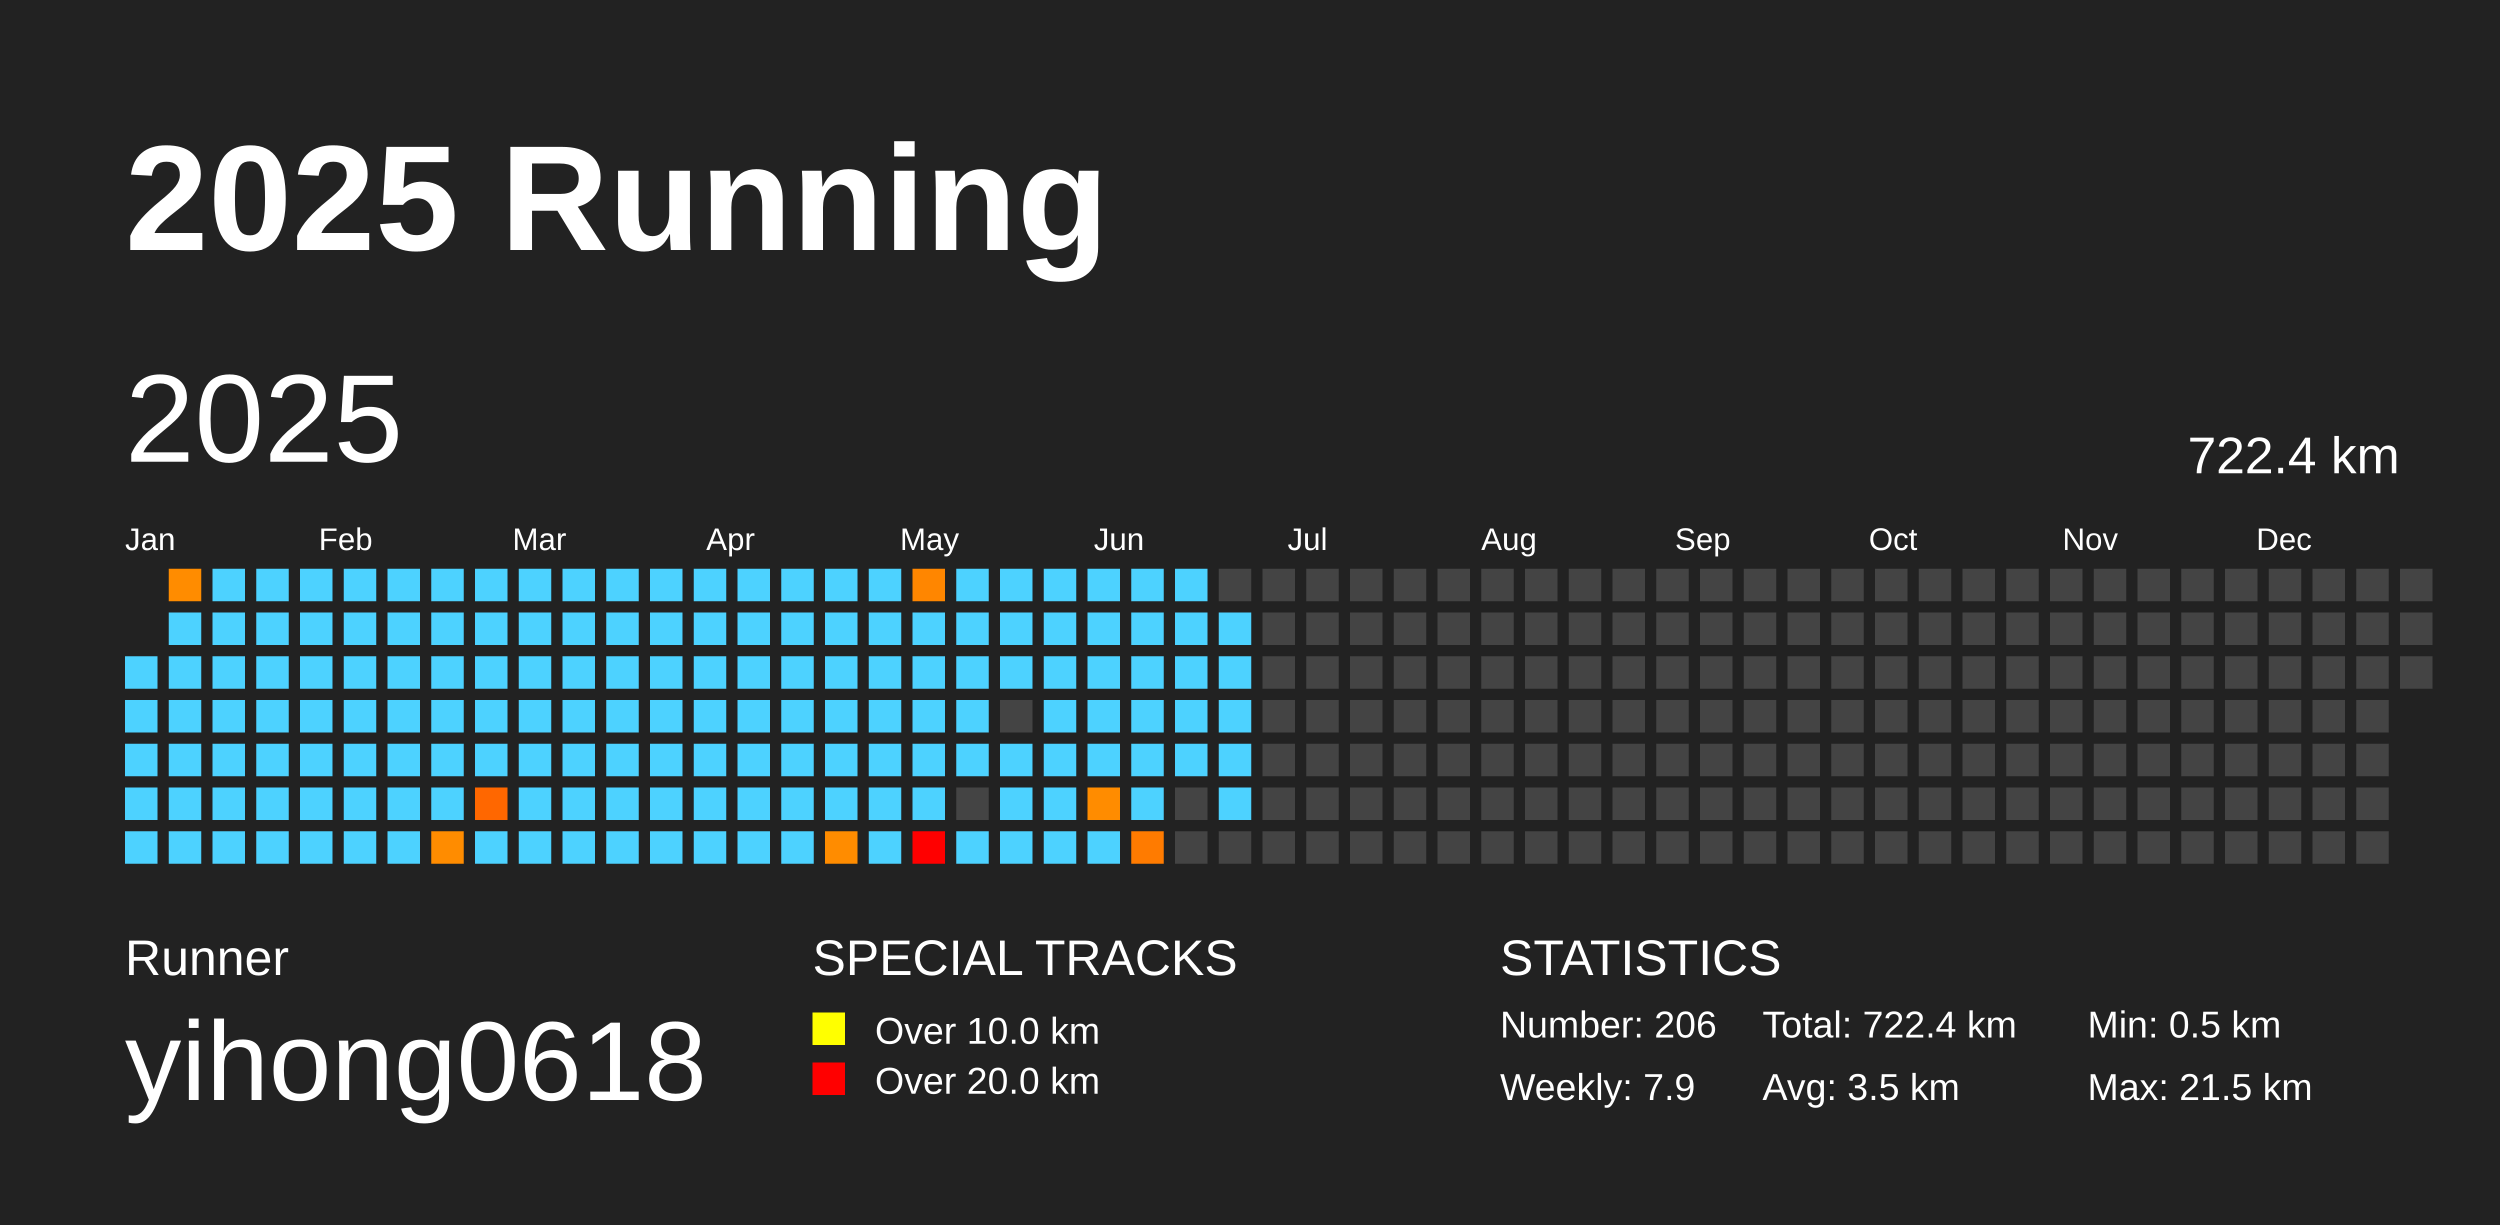
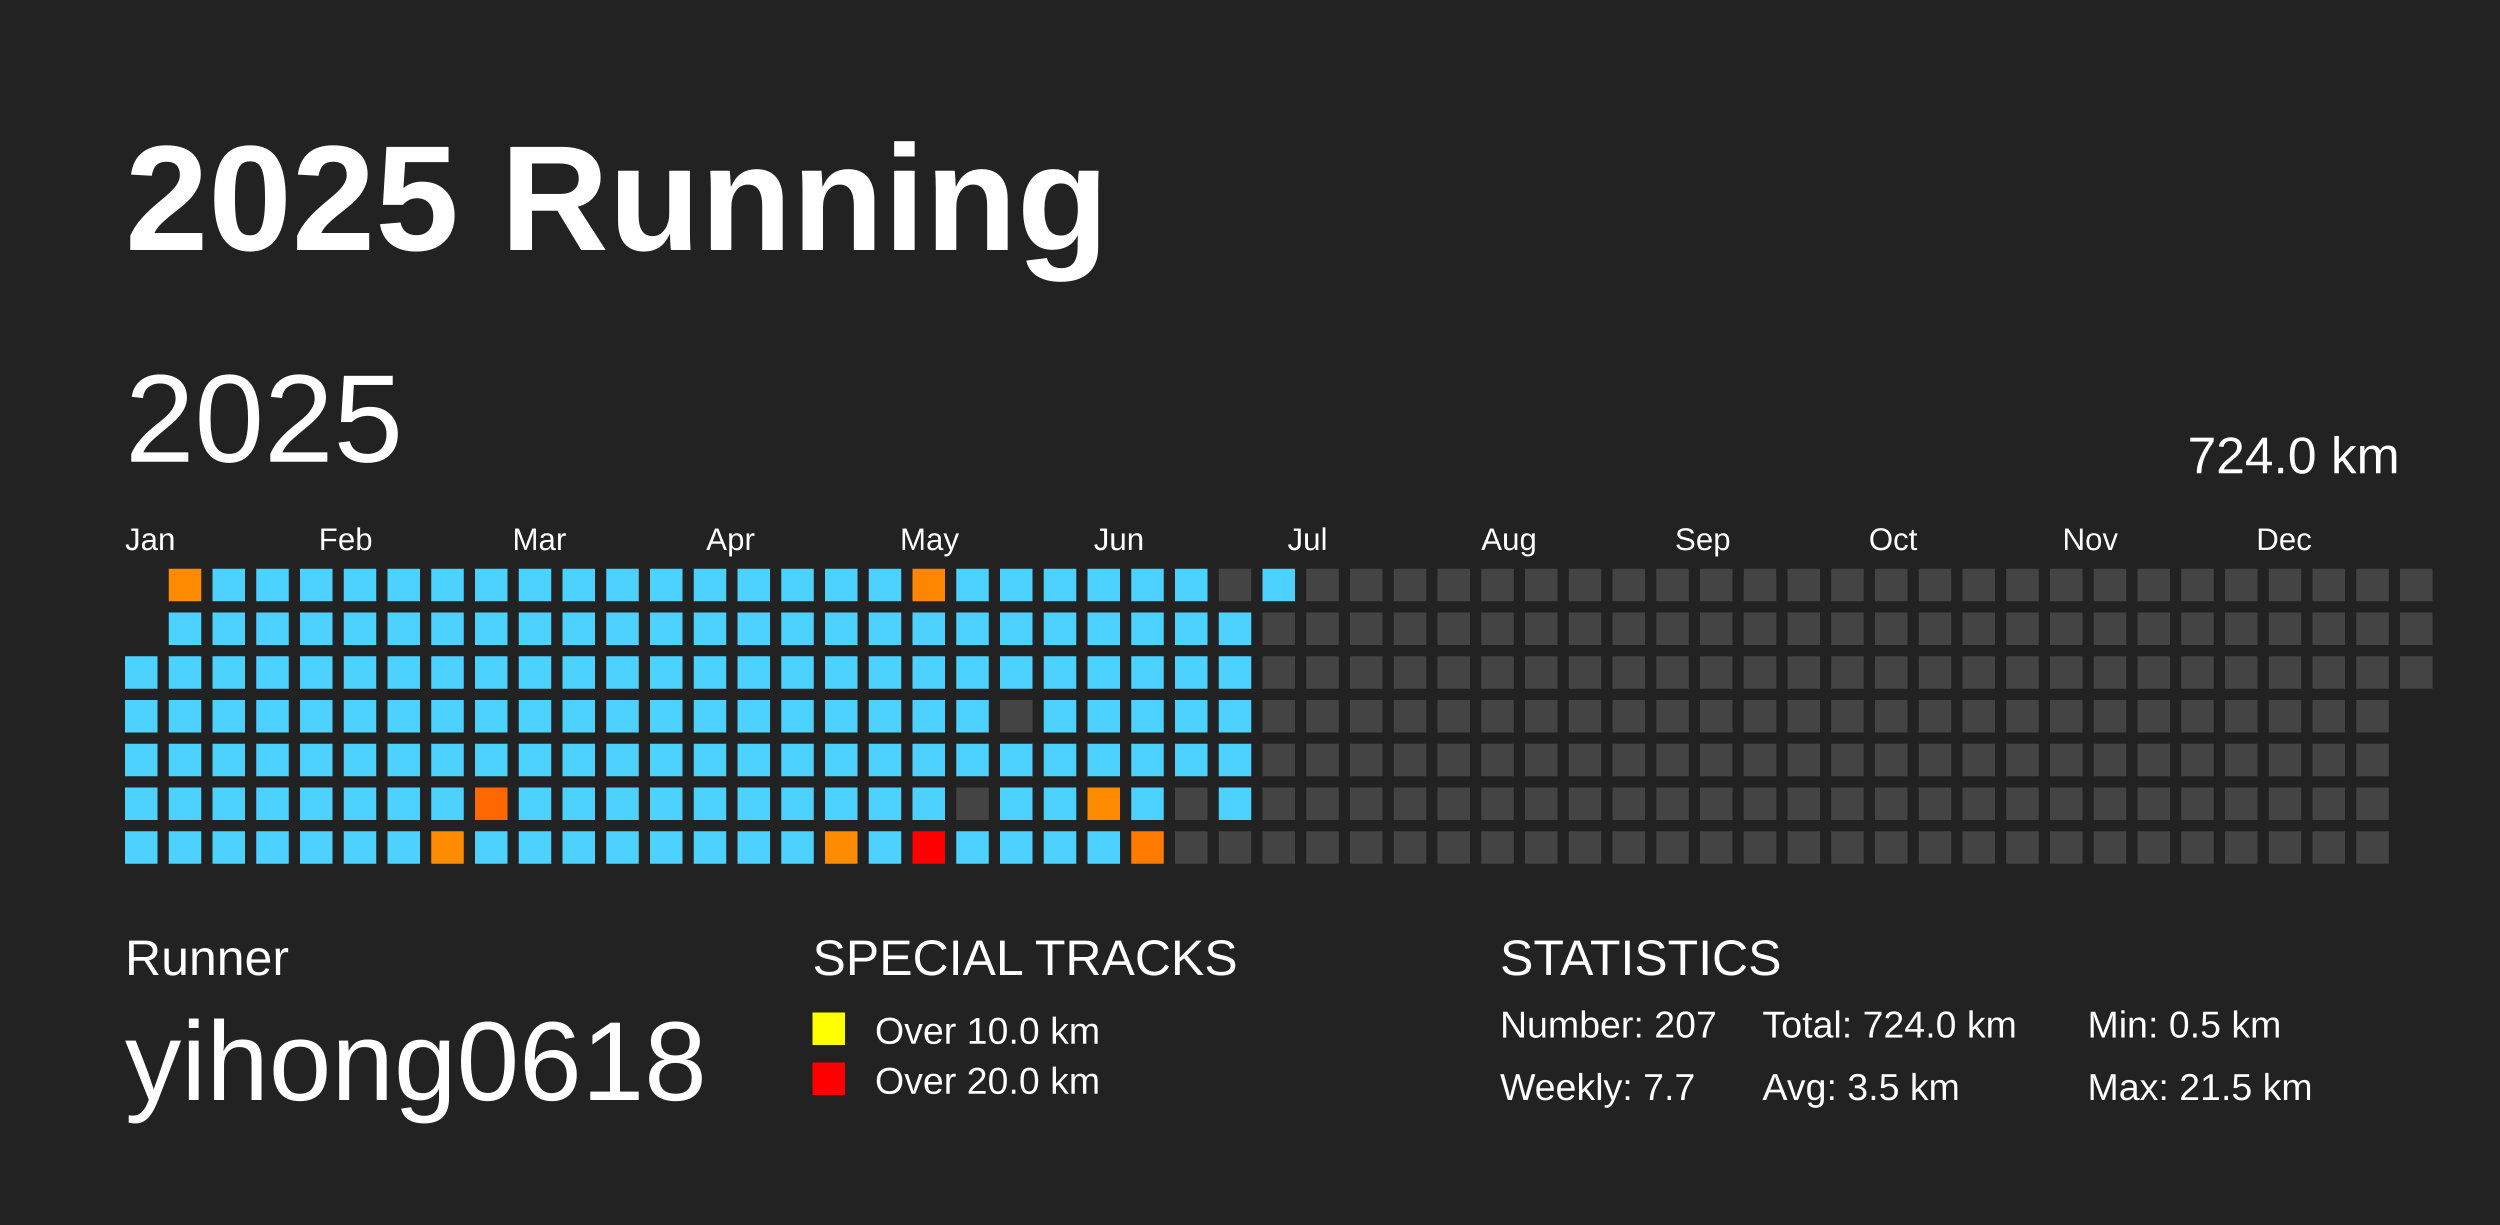
<svg xmlns="http://www.w3.org/2000/svg" baseProfile="full" height="98mm" version="1.1" viewBox="0,0,200,98" width="200mm">
  <defs />
  <rect fill="#222222" height="98" width="200" x="0" y="0" />
  <text fill="#FFFFFF" style="font-size:12px; font-family:Arial; font-weight:bold;" x="10" y="20">2025 Running</text>
  <text fill="#FFFFFF" style="font-size:4px; font-family:Arial" x="10" y="78">Runner</text>
  <text fill="#FFFFFF" style="font-size:9px; font-family:Arial" x="10" y="88">yihong0618</text>
  <text fill="#FFFFFF" style="font-size:4px; font-family:Arial" x="65" y="78">SPECIAL TRACKS</text>
  <rect fill="yellow" height="2.6" width="2.6" x="65" y="81" />
  <text fill="#FFFFFF" style="font-size:3px; font-family:Arial" x="70" y="83.5">Over 10.0 km</text>
  <rect fill="red" height="2.6" width="2.6" x="65" y="85" />
  <text fill="#FFFFFF" style="font-size:3px; font-family:Arial" x="70" y="87.5">Over 20.0 km</text>
  <text fill="#FFFFFF" style="font-size:4px; font-family:Arial" x="120" y="78">STATISTICS</text>
-   <text fill="#FFFFFF" style="font-size:3px; font-family:Arial" x="120" y="83">Number: 206</text>
-   <text fill="#FFFFFF" style="font-size:3px; font-family:Arial" x="120" y="88">Weekly: 7.9</text>
-   <text fill="#FFFFFF" style="font-size:3px; font-family:Arial" x="141" y="83">Total: 722.4 km</text>
+   <text fill="#FFFFFF" style="font-size:3px; font-family:Arial" x="120" y="83">Number: 207</text>
+   <text fill="#FFFFFF" style="font-size:3px; font-family:Arial" x="120" y="88">Weekly: 7.7</text>
+   <text fill="#FFFFFF" style="font-size:3px; font-family:Arial" x="141" y="83">Total: 724.0 km</text>
  <text fill="#FFFFFF" style="font-size:3px; font-family:Arial" x="141" y="88">Avg: 3.5 km</text>
  <text fill="#FFFFFF" style="font-size:3px; font-family:Arial" x="167" y="83">Min: 0.5 km</text>
  <text fill="#FFFFFF" style="font-size:3px; font-family:Arial" x="167" y="88">Max: 21.5 km</text>
  <text dominant-baseline="hanging" fill="#FFFFFF" style="font-size:10.0px; font-family:Arial;" x="10" y="30">2025</text>
-   <text dominant-baseline="hanging" fill="#FFFFFF" style="font-size:4.125px; font-family:Arial;" x="175" y="35">722.4 km</text>
+   <text dominant-baseline="hanging" fill="#FFFFFF" style="font-size:4.125px; font-family:Arial;" x="175" y="35">724.0 km</text>
  <text fill="#FFFFFF" style="font-size:2.5px; font-family:Arial" x="10.0" y="44">Jan</text>
  <text fill="#FFFFFF" style="font-size:2.5px; font-family:Arial" x="25.5" y="44">Feb</text>
  <text fill="#FFFFFF" style="font-size:2.5px; font-family:Arial" x="41.0" y="44">Mar</text>
  <text fill="#FFFFFF" style="font-size:2.5px; font-family:Arial" x="56.5" y="44">Apr</text>
  <text fill="#FFFFFF" style="font-size:2.5px; font-family:Arial" x="72.0" y="44">May</text>
  <text fill="#FFFFFF" style="font-size:2.5px; font-family:Arial" x="87.5" y="44">Jun</text>
  <text fill="#FFFFFF" style="font-size:2.5px; font-family:Arial" x="103.0" y="44">Jul</text>
  <text fill="#FFFFFF" style="font-size:2.5px; font-family:Arial" x="118.5" y="44">Aug</text>
  <text fill="#FFFFFF" style="font-size:2.5px; font-family:Arial" x="134.0" y="44">Sep</text>
  <text fill="#FFFFFF" style="font-size:2.5px; font-family:Arial" x="149.5" y="44">Oct</text>
  <text fill="#FFFFFF" style="font-size:2.5px; font-family:Arial" x="165.0" y="44">Nov</text>
  <text fill="#FFFFFF" style="font-size:2.5px; font-family:Arial" x="180.5" y="44">Dec</text>
  <rect fill="#4dd2ff" height="2.6" width="2.6" x="10.0" y="52.5" />
  <rect fill="#4dd2ff" height="2.6" width="2.6" x="10.0" y="56.0" />
  <rect fill="#4dd2ff" height="2.6" width="2.6" x="10.0" y="59.5" />
  <rect fill="#4dd2ff" height="2.6" width="2.6" x="10.0" y="63.0" />
  <rect fill="#4dd2ff" height="2.6" width="2.6" x="10.0" y="66.5" />
  <rect fill="#ff8c00" height="2.6" width="2.6" x="13.5" y="45.5" />
  <rect fill="#4dd2ff" height="2.6" width="2.6" x="13.5" y="49.0" />
  <rect fill="#4dd2ff" height="2.6" width="2.6" x="13.5" y="52.5" />
  <rect fill="#4dd2ff" height="2.6" width="2.6" x="13.5" y="56.0" />
  <rect fill="#4dd2ff" height="2.6" width="2.6" x="13.5" y="59.5" />
  <rect fill="#4dd2ff" height="2.6" width="2.6" x="13.5" y="63.0" />
  <rect fill="#4dd2ff" height="2.6" width="2.6" x="13.5" y="66.5" />
  <rect fill="#4dd2ff" height="2.6" width="2.6" x="17.0" y="45.5" />
  <rect fill="#4dd2ff" height="2.6" width="2.6" x="17.0" y="49.0" />
  <rect fill="#4dd2ff" height="2.6" width="2.6" x="17.0" y="52.5" />
  <rect fill="#4dd2ff" height="2.6" width="2.6" x="17.0" y="56.0" />
  <rect fill="#4dd2ff" height="2.6" width="2.6" x="17.0" y="59.5" />
  <rect fill="#4dd2ff" height="2.6" width="2.6" x="17.0" y="63.0" />
  <rect fill="#4dd2ff" height="2.6" width="2.6" x="17.0" y="66.5" />
  <rect fill="#4dd2ff" height="2.6" width="2.6" x="20.5" y="45.5" />
  <rect fill="#4dd2ff" height="2.6" width="2.6" x="20.5" y="49.0" />
  <rect fill="#4dd2ff" height="2.6" width="2.6" x="20.5" y="52.5" />
  <rect fill="#4dd2ff" height="2.6" width="2.6" x="20.5" y="56.0" />
  <rect fill="#4dd2ff" height="2.6" width="2.6" x="20.5" y="59.5" />
  <rect fill="#4dd2ff" height="2.6" width="2.6" x="20.5" y="63.0" />
  <rect fill="#4dd2ff" height="2.6" width="2.6" x="20.5" y="66.5" />
  <rect fill="#4dd2ff" height="2.6" width="2.6" x="24.0" y="45.5" />
  <rect fill="#4dd2ff" height="2.6" width="2.6" x="24.0" y="49.0" />
  <rect fill="#4dd2ff" height="2.6" width="2.6" x="24.0" y="52.5" />
  <rect fill="#4dd2ff" height="2.6" width="2.6" x="24.0" y="56.0" />
  <rect fill="#4dd2ff" height="2.6" width="2.6" x="24.0" y="59.5" />
  <rect fill="#4dd2ff" height="2.6" width="2.6" x="24.0" y="63.0" />
  <rect fill="#4dd2ff" height="2.6" width="2.6" x="24.0" y="66.5" />
  <rect fill="#4dd2ff" height="2.6" width="2.6" x="27.5" y="45.5" />
  <rect fill="#4dd2ff" height="2.6" width="2.6" x="27.5" y="49.0" />
  <rect fill="#4dd2ff" height="2.6" width="2.6" x="27.5" y="52.5" />
  <rect fill="#4dd2ff" height="2.6" width="2.6" x="27.5" y="56.0" />
  <rect fill="#4dd2ff" height="2.6" width="2.6" x="27.5" y="59.5" />
  <rect fill="#4dd2ff" height="2.6" width="2.6" x="27.5" y="63.0" />
  <rect fill="#4dd2ff" height="2.6" width="2.6" x="27.5" y="66.5" />
  <rect fill="#4dd2ff" height="2.6" width="2.6" x="31.0" y="45.5" />
  <rect fill="#4dd2ff" height="2.6" width="2.6" x="31.0" y="49.0" />
  <rect fill="#4dd2ff" height="2.6" width="2.6" x="31.0" y="52.5" />
  <rect fill="#4dd2ff" height="2.6" width="2.6" x="31.0" y="56.0" />
  <rect fill="#4dd2ff" height="2.6" width="2.6" x="31.0" y="59.5" />
  <rect fill="#4dd2ff" height="2.6" width="2.6" x="31.0" y="63.0" />
  <rect fill="#4dd2ff" height="2.6" width="2.6" x="31.0" y="66.5" />
  <rect fill="#4dd2ff" height="2.6" width="2.6" x="34.5" y="45.5" />
  <rect fill="#4dd2ff" height="2.6" width="2.6" x="34.5" y="49.0" />
  <rect fill="#4dd2ff" height="2.6" width="2.6" x="34.5" y="52.5" />
  <rect fill="#4dd2ff" height="2.6" width="2.6" x="34.5" y="56.0" />
  <rect fill="#4dd2ff" height="2.6" width="2.6" x="34.5" y="59.5" />
  <rect fill="#4dd2ff" height="2.6" width="2.6" x="34.5" y="63.0" />
  <rect fill="#ff8c00" height="2.6" width="2.6" x="34.5" y="66.5" />
  <rect fill="#4dd2ff" height="2.6" width="2.6" x="38.0" y="45.5" />
  <rect fill="#4dd2ff" height="2.6" width="2.6" x="38.0" y="49.0" />
  <rect fill="#4dd2ff" height="2.6" width="2.6" x="38.0" y="52.5" />
  <rect fill="#4dd2ff" height="2.6" width="2.6" x="38.0" y="56.0" />
  <rect fill="#4dd2ff" height="2.6" width="2.6" x="38.0" y="59.5" />
  <rect fill="#ff6700" height="2.6" width="2.6" x="38.0" y="63.0" />
  <rect fill="#4dd2ff" height="2.6" width="2.6" x="38.0" y="66.5" />
  <rect fill="#4dd2ff" height="2.6" width="2.6" x="41.5" y="45.5" />
  <rect fill="#4dd2ff" height="2.6" width="2.6" x="41.5" y="49.0" />
  <rect fill="#4dd2ff" height="2.6" width="2.6" x="41.5" y="52.5" />
  <rect fill="#4dd2ff" height="2.6" width="2.6" x="41.5" y="56.0" />
  <rect fill="#4dd2ff" height="2.6" width="2.6" x="41.5" y="59.5" />
  <rect fill="#4dd2ff" height="2.6" width="2.6" x="41.5" y="63.0" />
  <rect fill="#4dd2ff" height="2.6" width="2.6" x="41.5" y="66.5" />
  <rect fill="#4dd2ff" height="2.6" width="2.6" x="45.0" y="45.5" />
  <rect fill="#4dd2ff" height="2.6" width="2.6" x="45.0" y="49.0" />
  <rect fill="#4dd2ff" height="2.6" width="2.6" x="45.0" y="52.5" />
  <rect fill="#4dd2ff" height="2.6" width="2.6" x="45.0" y="56.0" />
  <rect fill="#4dd2ff" height="2.6" width="2.6" x="45.0" y="59.5" />
  <rect fill="#4dd2ff" height="2.6" width="2.6" x="45.0" y="63.0" />
  <rect fill="#4dd2ff" height="2.6" width="2.6" x="45.0" y="66.5" />
  <rect fill="#4dd2ff" height="2.6" width="2.6" x="48.5" y="45.5" />
  <rect fill="#4dd2ff" height="2.6" width="2.6" x="48.5" y="49.0" />
  <rect fill="#4dd2ff" height="2.6" width="2.6" x="48.5" y="52.5" />
  <rect fill="#4dd2ff" height="2.6" width="2.6" x="48.5" y="56.0" />
  <rect fill="#4dd2ff" height="2.6" width="2.6" x="48.5" y="59.5" />
  <rect fill="#4dd2ff" height="2.6" width="2.6" x="48.5" y="63.0" />
  <rect fill="#4dd2ff" height="2.6" width="2.6" x="48.5" y="66.5" />
  <rect fill="#4dd2ff" height="2.6" width="2.6" x="52.0" y="45.5" />
  <rect fill="#4dd2ff" height="2.6" width="2.6" x="52.0" y="49.0" />
  <rect fill="#4dd2ff" height="2.6" width="2.6" x="52.0" y="52.5" />
  <rect fill="#4dd2ff" height="2.6" width="2.6" x="52.0" y="56.0" />
  <rect fill="#4dd2ff" height="2.6" width="2.6" x="52.0" y="59.5" />
  <rect fill="#4dd2ff" height="2.6" width="2.6" x="52.0" y="63.0" />
  <rect fill="#4dd2ff" height="2.6" width="2.6" x="52.0" y="66.5" />
  <rect fill="#4dd2ff" height="2.6" width="2.6" x="55.5" y="45.5" />
  <rect fill="#4dd2ff" height="2.6" width="2.6" x="55.5" y="49.0" />
  <rect fill="#4dd2ff" height="2.6" width="2.6" x="55.5" y="52.5" />
  <rect fill="#4dd2ff" height="2.6" width="2.6" x="55.5" y="56.0" />
  <rect fill="#4dd2ff" height="2.6" width="2.6" x="55.5" y="59.5" />
  <rect fill="#4dd2ff" height="2.6" width="2.6" x="55.5" y="63.0" />
  <rect fill="#4dd2ff" height="2.6" width="2.6" x="55.5" y="66.5" />
  <rect fill="#4dd2ff" height="2.6" width="2.6" x="59.0" y="45.5" />
  <rect fill="#4dd2ff" height="2.6" width="2.6" x="59.0" y="49.0" />
  <rect fill="#4dd2ff" height="2.6" width="2.6" x="59.0" y="52.5" />
  <rect fill="#4dd2ff" height="2.6" width="2.6" x="59.0" y="56.0" />
  <rect fill="#4dd2ff" height="2.6" width="2.6" x="59.0" y="59.5" />
  <rect fill="#4dd2ff" height="2.6" width="2.6" x="59.0" y="63.0" />
  <rect fill="#4dd2ff" height="2.6" width="2.6" x="59.0" y="66.5" />
  <rect fill="#4dd2ff" height="2.6" width="2.6" x="62.5" y="45.5" />
  <rect fill="#4dd2ff" height="2.6" width="2.6" x="62.5" y="49.0" />
  <rect fill="#4dd2ff" height="2.6" width="2.6" x="62.5" y="52.5" />
  <rect fill="#4dd2ff" height="2.6" width="2.6" x="62.5" y="56.0" />
  <rect fill="#4dd2ff" height="2.6" width="2.6" x="62.5" y="59.5" />
  <rect fill="#4dd2ff" height="2.6" width="2.6" x="62.5" y="63.0" />
  <rect fill="#4dd2ff" height="2.6" width="2.6" x="62.5" y="66.5" />
  <rect fill="#4dd2ff" height="2.6" width="2.6" x="66.0" y="45.5" />
  <rect fill="#4dd2ff" height="2.6" width="2.6" x="66.0" y="49.0" />
  <rect fill="#4dd2ff" height="2.6" width="2.6" x="66.0" y="52.5" />
  <rect fill="#4dd2ff" height="2.6" width="2.6" x="66.0" y="56.0" />
  <rect fill="#4dd2ff" height="2.6" width="2.6" x="66.0" y="59.5" />
  <rect fill="#4dd2ff" height="2.6" width="2.6" x="66.0" y="63.0" />
  <rect fill="#ff8c00" height="2.6" width="2.6" x="66.0" y="66.5" />
  <rect fill="#4dd2ff" height="2.6" width="2.6" x="69.5" y="45.5" />
  <rect fill="#4dd2ff" height="2.6" width="2.6" x="69.5" y="49.0" />
  <rect fill="#4dd2ff" height="2.6" width="2.6" x="69.5" y="52.5" />
  <rect fill="#4dd2ff" height="2.6" width="2.6" x="69.5" y="56.0" />
  <rect fill="#4dd2ff" height="2.6" width="2.6" x="69.5" y="59.5" />
  <rect fill="#4dd2ff" height="2.6" width="2.6" x="69.5" y="63.0" />
  <rect fill="#4dd2ff" height="2.6" width="2.6" x="69.5" y="66.5" />
  <rect fill="#ff8600" height="2.6" width="2.6" x="73.0" y="45.5" />
  <rect fill="#4dd2ff" height="2.6" width="2.6" x="73.0" y="49.0" />
  <rect fill="#4dd2ff" height="2.6" width="2.6" x="73.0" y="52.5" />
  <rect fill="#4dd2ff" height="2.6" width="2.6" x="73.0" y="56.0" />
  <rect fill="#4dd2ff" height="2.6" width="2.6" x="73.0" y="59.5" />
  <rect fill="#4dd2ff" height="2.6" width="2.6" x="73.0" y="63.0" />
  <rect fill="red" height="2.6" width="2.6" x="73.0" y="66.5" />
  <rect fill="#4dd2ff" height="2.6" width="2.6" x="76.5" y="45.5" />
  <rect fill="#4dd2ff" height="2.6" width="2.6" x="76.5" y="49.0" />
  <rect fill="#4dd2ff" height="2.6" width="2.6" x="76.5" y="52.5" />
  <rect fill="#4dd2ff" height="2.6" width="2.6" x="76.5" y="56.0" />
  <rect fill="#4dd2ff" height="2.6" width="2.6" x="76.5" y="59.5" />
  <rect fill="#444444" height="2.6" width="2.6" x="76.5" y="63.0" />
  <rect fill="#4dd2ff" height="2.6" width="2.6" x="76.5" y="66.5" />
  <rect fill="#4dd2ff" height="2.6" width="2.6" x="80.0" y="45.5" />
  <rect fill="#4dd2ff" height="2.6" width="2.6" x="80.0" y="49.0" />
  <rect fill="#4dd2ff" height="2.6" width="2.6" x="80.0" y="52.5" />
  <rect fill="#444444" height="2.6" width="2.6" x="80.0" y="56.0" />
  <rect fill="#4dd2ff" height="2.6" width="2.6" x="80.0" y="59.5" />
  <rect fill="#4dd2ff" height="2.6" width="2.6" x="80.0" y="63.0" />
  <rect fill="#4dd2ff" height="2.6" width="2.6" x="80.0" y="66.5" />
  <rect fill="#4dd2ff" height="2.6" width="2.6" x="83.5" y="45.5" />
  <rect fill="#4dd2ff" height="2.6" width="2.6" x="83.5" y="49.0" />
  <rect fill="#4dd2ff" height="2.6" width="2.6" x="83.5" y="52.5" />
  <rect fill="#4dd2ff" height="2.6" width="2.6" x="83.5" y="56.0" />
  <rect fill="#4dd2ff" height="2.6" width="2.6" x="83.5" y="59.5" />
  <rect fill="#4dd2ff" height="2.6" width="2.6" x="83.5" y="63.0" />
  <rect fill="#4dd2ff" height="2.6" width="2.6" x="83.5" y="66.5" />
  <rect fill="#4dd2ff" height="2.6" width="2.6" x="87.0" y="45.5" />
  <rect fill="#4dd2ff" height="2.6" width="2.6" x="87.0" y="49.0" />
  <rect fill="#4dd2ff" height="2.6" width="2.6" x="87.0" y="52.5" />
  <rect fill="#4dd2ff" height="2.6" width="2.6" x="87.0" y="56.0" />
  <rect fill="#4dd2ff" height="2.6" width="2.6" x="87.0" y="59.5" />
  <rect fill="#ff8c00" height="2.6" width="2.6" x="87.0" y="63.0" />
  <rect fill="#4dd2ff" height="2.6" width="2.6" x="87.0" y="66.5" />
  <rect fill="#4dd2ff" height="2.6" width="2.6" x="90.5" y="45.5" />
  <rect fill="#4dd2ff" height="2.6" width="2.6" x="90.5" y="49.0" />
  <rect fill="#4dd2ff" height="2.6" width="2.6" x="90.5" y="52.5" />
  <rect fill="#4dd2ff" height="2.6" width="2.6" x="90.5" y="56.0" />
  <rect fill="#4dd2ff" height="2.6" width="2.6" x="90.5" y="59.5" />
  <rect fill="#4dd2ff" height="2.6" width="2.6" x="90.5" y="63.0" />
  <rect fill="#ff7b00" height="2.6" width="2.6" x="90.5" y="66.5" />
  <rect fill="#4dd2ff" height="2.6" width="2.6" x="94.0" y="45.5" />
  <rect fill="#4dd2ff" height="2.6" width="2.6" x="94.0" y="49.0" />
  <rect fill="#4dd2ff" height="2.6" width="2.6" x="94.0" y="52.5" />
  <rect fill="#4dd2ff" height="2.6" width="2.6" x="94.0" y="56.0" />
  <rect fill="#4dd2ff" height="2.6" width="2.6" x="94.0" y="59.5" />
  <rect fill="#444444" height="2.6" width="2.6" x="94.0" y="63.0" />
  <rect fill="#444444" height="2.6" width="2.6" x="94.0" y="66.5" />
  <rect fill="#444444" height="2.6" width="2.6" x="97.5" y="45.5" />
  <rect fill="#4dd2ff" height="2.6" width="2.6" x="97.5" y="49.0" />
  <rect fill="#4dd2ff" height="2.6" width="2.6" x="97.5" y="52.5" />
  <rect fill="#4dd2ff" height="2.6" width="2.6" x="97.5" y="56.0" />
  <rect fill="#4dd2ff" height="2.6" width="2.6" x="97.5" y="59.5" />
  <rect fill="#4dd2ff" height="2.6" width="2.6" x="97.5" y="63.0" />
  <rect fill="#444444" height="2.6" width="2.6" x="97.5" y="66.5" />
-   <rect fill="#444444" height="2.6" width="2.6" x="101.0" y="45.5" />
+   <rect fill="#4dd2ff" height="2.6" width="2.6" x="101.0" y="45.5" />
  <rect fill="#444444" height="2.6" width="2.6" x="101.0" y="49.0" />
  <rect fill="#444444" height="2.6" width="2.6" x="101.0" y="52.5" />
  <rect fill="#444444" height="2.6" width="2.6" x="101.0" y="56.0" />
  <rect fill="#444444" height="2.6" width="2.6" x="101.0" y="59.5" />
  <rect fill="#444444" height="2.6" width="2.6" x="101.0" y="63.0" />
  <rect fill="#444444" height="2.6" width="2.6" x="101.0" y="66.5" />
  <rect fill="#444444" height="2.6" width="2.6" x="104.5" y="45.5" />
  <rect fill="#444444" height="2.6" width="2.6" x="104.5" y="49.0" />
  <rect fill="#444444" height="2.6" width="2.6" x="104.5" y="52.5" />
  <rect fill="#444444" height="2.6" width="2.6" x="104.5" y="56.0" />
  <rect fill="#444444" height="2.6" width="2.6" x="104.5" y="59.5" />
  <rect fill="#444444" height="2.6" width="2.6" x="104.5" y="63.0" />
  <rect fill="#444444" height="2.6" width="2.6" x="104.5" y="66.5" />
  <rect fill="#444444" height="2.6" width="2.6" x="108.0" y="45.5" />
  <rect fill="#444444" height="2.6" width="2.6" x="108.0" y="49.0" />
  <rect fill="#444444" height="2.6" width="2.6" x="108.0" y="52.5" />
  <rect fill="#444444" height="2.6" width="2.6" x="108.0" y="56.0" />
  <rect fill="#444444" height="2.6" width="2.6" x="108.0" y="59.5" />
  <rect fill="#444444" height="2.6" width="2.6" x="108.0" y="63.0" />
  <rect fill="#444444" height="2.6" width="2.6" x="108.0" y="66.5" />
  <rect fill="#444444" height="2.6" width="2.6" x="111.5" y="45.5" />
  <rect fill="#444444" height="2.6" width="2.6" x="111.5" y="49.0" />
  <rect fill="#444444" height="2.6" width="2.6" x="111.5" y="52.5" />
  <rect fill="#444444" height="2.6" width="2.6" x="111.5" y="56.0" />
  <rect fill="#444444" height="2.6" width="2.6" x="111.5" y="59.5" />
  <rect fill="#444444" height="2.6" width="2.6" x="111.5" y="63.0" />
  <rect fill="#444444" height="2.6" width="2.6" x="111.5" y="66.5" />
  <rect fill="#444444" height="2.6" width="2.6" x="115.0" y="45.5" />
  <rect fill="#444444" height="2.6" width="2.6" x="115.0" y="49.0" />
  <rect fill="#444444" height="2.6" width="2.6" x="115.0" y="52.5" />
  <rect fill="#444444" height="2.6" width="2.6" x="115.0" y="56.0" />
  <rect fill="#444444" height="2.6" width="2.6" x="115.0" y="59.5" />
  <rect fill="#444444" height="2.6" width="2.6" x="115.0" y="63.0" />
  <rect fill="#444444" height="2.6" width="2.6" x="115.0" y="66.5" />
  <rect fill="#444444" height="2.6" width="2.6" x="118.5" y="45.5" />
  <rect fill="#444444" height="2.6" width="2.6" x="118.5" y="49.0" />
  <rect fill="#444444" height="2.6" width="2.6" x="118.5" y="52.5" />
  <rect fill="#444444" height="2.6" width="2.6" x="118.5" y="56.0" />
  <rect fill="#444444" height="2.6" width="2.6" x="118.5" y="59.5" />
  <rect fill="#444444" height="2.6" width="2.6" x="118.5" y="63.0" />
  <rect fill="#444444" height="2.6" width="2.6" x="118.5" y="66.5" />
  <rect fill="#444444" height="2.6" width="2.6" x="122.0" y="45.5" />
  <rect fill="#444444" height="2.6" width="2.6" x="122.0" y="49.0" />
  <rect fill="#444444" height="2.6" width="2.6" x="122.0" y="52.5" />
  <rect fill="#444444" height="2.6" width="2.6" x="122.0" y="56.0" />
  <rect fill="#444444" height="2.6" width="2.6" x="122.0" y="59.5" />
  <rect fill="#444444" height="2.6" width="2.6" x="122.0" y="63.0" />
  <rect fill="#444444" height="2.6" width="2.6" x="122.0" y="66.5" />
  <rect fill="#444444" height="2.6" width="2.6" x="125.5" y="45.5" />
  <rect fill="#444444" height="2.6" width="2.6" x="125.5" y="49.0" />
  <rect fill="#444444" height="2.6" width="2.6" x="125.5" y="52.5" />
  <rect fill="#444444" height="2.6" width="2.6" x="125.5" y="56.0" />
  <rect fill="#444444" height="2.6" width="2.6" x="125.5" y="59.5" />
  <rect fill="#444444" height="2.6" width="2.6" x="125.5" y="63.0" />
  <rect fill="#444444" height="2.6" width="2.6" x="125.5" y="66.5" />
  <rect fill="#444444" height="2.6" width="2.6" x="129.0" y="45.5" />
  <rect fill="#444444" height="2.6" width="2.6" x="129.0" y="49.0" />
  <rect fill="#444444" height="2.6" width="2.6" x="129.0" y="52.5" />
  <rect fill="#444444" height="2.6" width="2.6" x="129.0" y="56.0" />
  <rect fill="#444444" height="2.6" width="2.6" x="129.0" y="59.5" />
  <rect fill="#444444" height="2.6" width="2.6" x="129.0" y="63.0" />
  <rect fill="#444444" height="2.6" width="2.6" x="129.0" y="66.5" />
  <rect fill="#444444" height="2.6" width="2.6" x="132.5" y="45.5" />
  <rect fill="#444444" height="2.6" width="2.6" x="132.5" y="49.0" />
  <rect fill="#444444" height="2.6" width="2.6" x="132.5" y="52.5" />
  <rect fill="#444444" height="2.6" width="2.6" x="132.5" y="56.0" />
  <rect fill="#444444" height="2.6" width="2.6" x="132.5" y="59.5" />
  <rect fill="#444444" height="2.6" width="2.6" x="132.5" y="63.0" />
  <rect fill="#444444" height="2.6" width="2.6" x="132.5" y="66.5" />
  <rect fill="#444444" height="2.6" width="2.6" x="136.0" y="45.5" />
  <rect fill="#444444" height="2.6" width="2.6" x="136.0" y="49.0" />
  <rect fill="#444444" height="2.6" width="2.6" x="136.0" y="52.5" />
  <rect fill="#444444" height="2.6" width="2.6" x="136.0" y="56.0" />
  <rect fill="#444444" height="2.6" width="2.6" x="136.0" y="59.5" />
  <rect fill="#444444" height="2.6" width="2.6" x="136.0" y="63.0" />
  <rect fill="#444444" height="2.6" width="2.6" x="136.0" y="66.5" />
  <rect fill="#444444" height="2.6" width="2.6" x="139.5" y="45.5" />
  <rect fill="#444444" height="2.6" width="2.6" x="139.5" y="49.0" />
  <rect fill="#444444" height="2.6" width="2.6" x="139.5" y="52.5" />
  <rect fill="#444444" height="2.6" width="2.6" x="139.5" y="56.0" />
  <rect fill="#444444" height="2.6" width="2.6" x="139.5" y="59.5" />
  <rect fill="#444444" height="2.6" width="2.6" x="139.5" y="63.0" />
  <rect fill="#444444" height="2.6" width="2.6" x="139.5" y="66.5" />
  <rect fill="#444444" height="2.6" width="2.6" x="143.0" y="45.5" />
  <rect fill="#444444" height="2.6" width="2.6" x="143.0" y="49.0" />
  <rect fill="#444444" height="2.6" width="2.6" x="143.0" y="52.5" />
  <rect fill="#444444" height="2.6" width="2.6" x="143.0" y="56.0" />
  <rect fill="#444444" height="2.6" width="2.6" x="143.0" y="59.5" />
  <rect fill="#444444" height="2.6" width="2.6" x="143.0" y="63.0" />
  <rect fill="#444444" height="2.6" width="2.6" x="143.0" y="66.5" />
  <rect fill="#444444" height="2.6" width="2.6" x="146.5" y="45.5" />
  <rect fill="#444444" height="2.6" width="2.6" x="146.5" y="49.0" />
  <rect fill="#444444" height="2.6" width="2.6" x="146.5" y="52.5" />
  <rect fill="#444444" height="2.6" width="2.6" x="146.5" y="56.0" />
  <rect fill="#444444" height="2.6" width="2.6" x="146.5" y="59.5" />
  <rect fill="#444444" height="2.6" width="2.6" x="146.5" y="63.0" />
  <rect fill="#444444" height="2.6" width="2.6" x="146.5" y="66.5" />
  <rect fill="#444444" height="2.6" width="2.6" x="150.0" y="45.5" />
  <rect fill="#444444" height="2.6" width="2.6" x="150.0" y="49.0" />
  <rect fill="#444444" height="2.6" width="2.6" x="150.0" y="52.5" />
  <rect fill="#444444" height="2.6" width="2.6" x="150.0" y="56.0" />
  <rect fill="#444444" height="2.6" width="2.6" x="150.0" y="59.5" />
  <rect fill="#444444" height="2.6" width="2.6" x="150.0" y="63.0" />
  <rect fill="#444444" height="2.6" width="2.6" x="150.0" y="66.5" />
  <rect fill="#444444" height="2.6" width="2.6" x="153.5" y="45.5" />
  <rect fill="#444444" height="2.6" width="2.6" x="153.5" y="49.0" />
  <rect fill="#444444" height="2.6" width="2.6" x="153.5" y="52.5" />
  <rect fill="#444444" height="2.6" width="2.6" x="153.5" y="56.0" />
  <rect fill="#444444" height="2.6" width="2.6" x="153.5" y="59.5" />
  <rect fill="#444444" height="2.6" width="2.6" x="153.5" y="63.0" />
  <rect fill="#444444" height="2.6" width="2.6" x="153.5" y="66.5" />
  <rect fill="#444444" height="2.6" width="2.6" x="157.0" y="45.5" />
  <rect fill="#444444" height="2.6" width="2.6" x="157.0" y="49.0" />
  <rect fill="#444444" height="2.6" width="2.6" x="157.0" y="52.5" />
  <rect fill="#444444" height="2.6" width="2.6" x="157.0" y="56.0" />
  <rect fill="#444444" height="2.6" width="2.6" x="157.0" y="59.5" />
  <rect fill="#444444" height="2.6" width="2.6" x="157.0" y="63.0" />
  <rect fill="#444444" height="2.6" width="2.6" x="157.0" y="66.5" />
  <rect fill="#444444" height="2.6" width="2.6" x="160.5" y="45.5" />
  <rect fill="#444444" height="2.6" width="2.6" x="160.5" y="49.0" />
  <rect fill="#444444" height="2.6" width="2.6" x="160.5" y="52.5" />
  <rect fill="#444444" height="2.6" width="2.6" x="160.5" y="56.0" />
  <rect fill="#444444" height="2.6" width="2.6" x="160.5" y="59.5" />
  <rect fill="#444444" height="2.6" width="2.6" x="160.5" y="63.0" />
  <rect fill="#444444" height="2.6" width="2.6" x="160.5" y="66.5" />
  <rect fill="#444444" height="2.6" width="2.6" x="164.0" y="45.5" />
  <rect fill="#444444" height="2.6" width="2.6" x="164.0" y="49.0" />
  <rect fill="#444444" height="2.6" width="2.6" x="164.0" y="52.5" />
  <rect fill="#444444" height="2.6" width="2.6" x="164.0" y="56.0" />
  <rect fill="#444444" height="2.6" width="2.6" x="164.0" y="59.5" />
  <rect fill="#444444" height="2.6" width="2.6" x="164.0" y="63.0" />
  <rect fill="#444444" height="2.6" width="2.6" x="164.0" y="66.5" />
  <rect fill="#444444" height="2.6" width="2.6" x="167.5" y="45.5" />
  <rect fill="#444444" height="2.6" width="2.6" x="167.5" y="49.0" />
  <rect fill="#444444" height="2.6" width="2.6" x="167.5" y="52.5" />
  <rect fill="#444444" height="2.6" width="2.6" x="167.5" y="56.0" />
  <rect fill="#444444" height="2.6" width="2.6" x="167.5" y="59.5" />
  <rect fill="#444444" height="2.6" width="2.6" x="167.5" y="63.0" />
  <rect fill="#444444" height="2.6" width="2.6" x="167.5" y="66.5" />
  <rect fill="#444444" height="2.6" width="2.6" x="171.0" y="45.5" />
  <rect fill="#444444" height="2.6" width="2.6" x="171.0" y="49.0" />
  <rect fill="#444444" height="2.6" width="2.6" x="171.0" y="52.5" />
  <rect fill="#444444" height="2.6" width="2.6" x="171.0" y="56.0" />
  <rect fill="#444444" height="2.6" width="2.6" x="171.0" y="59.5" />
  <rect fill="#444444" height="2.6" width="2.6" x="171.0" y="63.0" />
  <rect fill="#444444" height="2.6" width="2.6" x="171.0" y="66.5" />
  <rect fill="#444444" height="2.6" width="2.6" x="174.5" y="45.5" />
  <rect fill="#444444" height="2.6" width="2.6" x="174.5" y="49.0" />
  <rect fill="#444444" height="2.6" width="2.6" x="174.5" y="52.5" />
  <rect fill="#444444" height="2.6" width="2.6" x="174.5" y="56.0" />
  <rect fill="#444444" height="2.6" width="2.6" x="174.5" y="59.5" />
  <rect fill="#444444" height="2.6" width="2.6" x="174.5" y="63.0" />
  <rect fill="#444444" height="2.6" width="2.6" x="174.5" y="66.5" />
  <rect fill="#444444" height="2.6" width="2.6" x="178.0" y="45.5" />
  <rect fill="#444444" height="2.6" width="2.6" x="178.0" y="49.0" />
  <rect fill="#444444" height="2.6" width="2.6" x="178.0" y="52.5" />
  <rect fill="#444444" height="2.6" width="2.6" x="178.0" y="56.0" />
  <rect fill="#444444" height="2.6" width="2.6" x="178.0" y="59.5" />
  <rect fill="#444444" height="2.6" width="2.6" x="178.0" y="63.0" />
  <rect fill="#444444" height="2.6" width="2.6" x="178.0" y="66.5" />
  <rect fill="#444444" height="2.6" width="2.6" x="181.5" y="45.5" />
  <rect fill="#444444" height="2.6" width="2.6" x="181.5" y="49.0" />
  <rect fill="#444444" height="2.6" width="2.6" x="181.5" y="52.5" />
  <rect fill="#444444" height="2.6" width="2.6" x="181.5" y="56.0" />
  <rect fill="#444444" height="2.6" width="2.6" x="181.5" y="59.5" />
  <rect fill="#444444" height="2.6" width="2.6" x="181.5" y="63.0" />
  <rect fill="#444444" height="2.6" width="2.6" x="181.5" y="66.5" />
  <rect fill="#444444" height="2.6" width="2.6" x="185.0" y="45.5" />
  <rect fill="#444444" height="2.6" width="2.6" x="185.0" y="49.0" />
  <rect fill="#444444" height="2.6" width="2.6" x="185.0" y="52.5" />
  <rect fill="#444444" height="2.6" width="2.6" x="185.0" y="56.0" />
  <rect fill="#444444" height="2.6" width="2.6" x="185.0" y="59.5" />
  <rect fill="#444444" height="2.6" width="2.6" x="185.0" y="63.0" />
  <rect fill="#444444" height="2.6" width="2.6" x="185.0" y="66.5" />
  <rect fill="#444444" height="2.6" width="2.6" x="188.5" y="45.5" />
  <rect fill="#444444" height="2.6" width="2.6" x="188.5" y="49.0" />
  <rect fill="#444444" height="2.6" width="2.6" x="188.5" y="52.5" />
  <rect fill="#444444" height="2.6" width="2.6" x="188.5" y="56.0" />
  <rect fill="#444444" height="2.6" width="2.6" x="188.5" y="59.5" />
  <rect fill="#444444" height="2.6" width="2.6" x="188.5" y="63.0" />
  <rect fill="#444444" height="2.6" width="2.6" x="188.5" y="66.5" />
  <rect fill="#444444" height="2.6" width="2.6" x="192.0" y="45.5" />
  <rect fill="#444444" height="2.6" width="2.6" x="192.0" y="49.0" />
  <rect fill="#444444" height="2.6" width="2.6" x="192.0" y="52.5" />
</svg>
